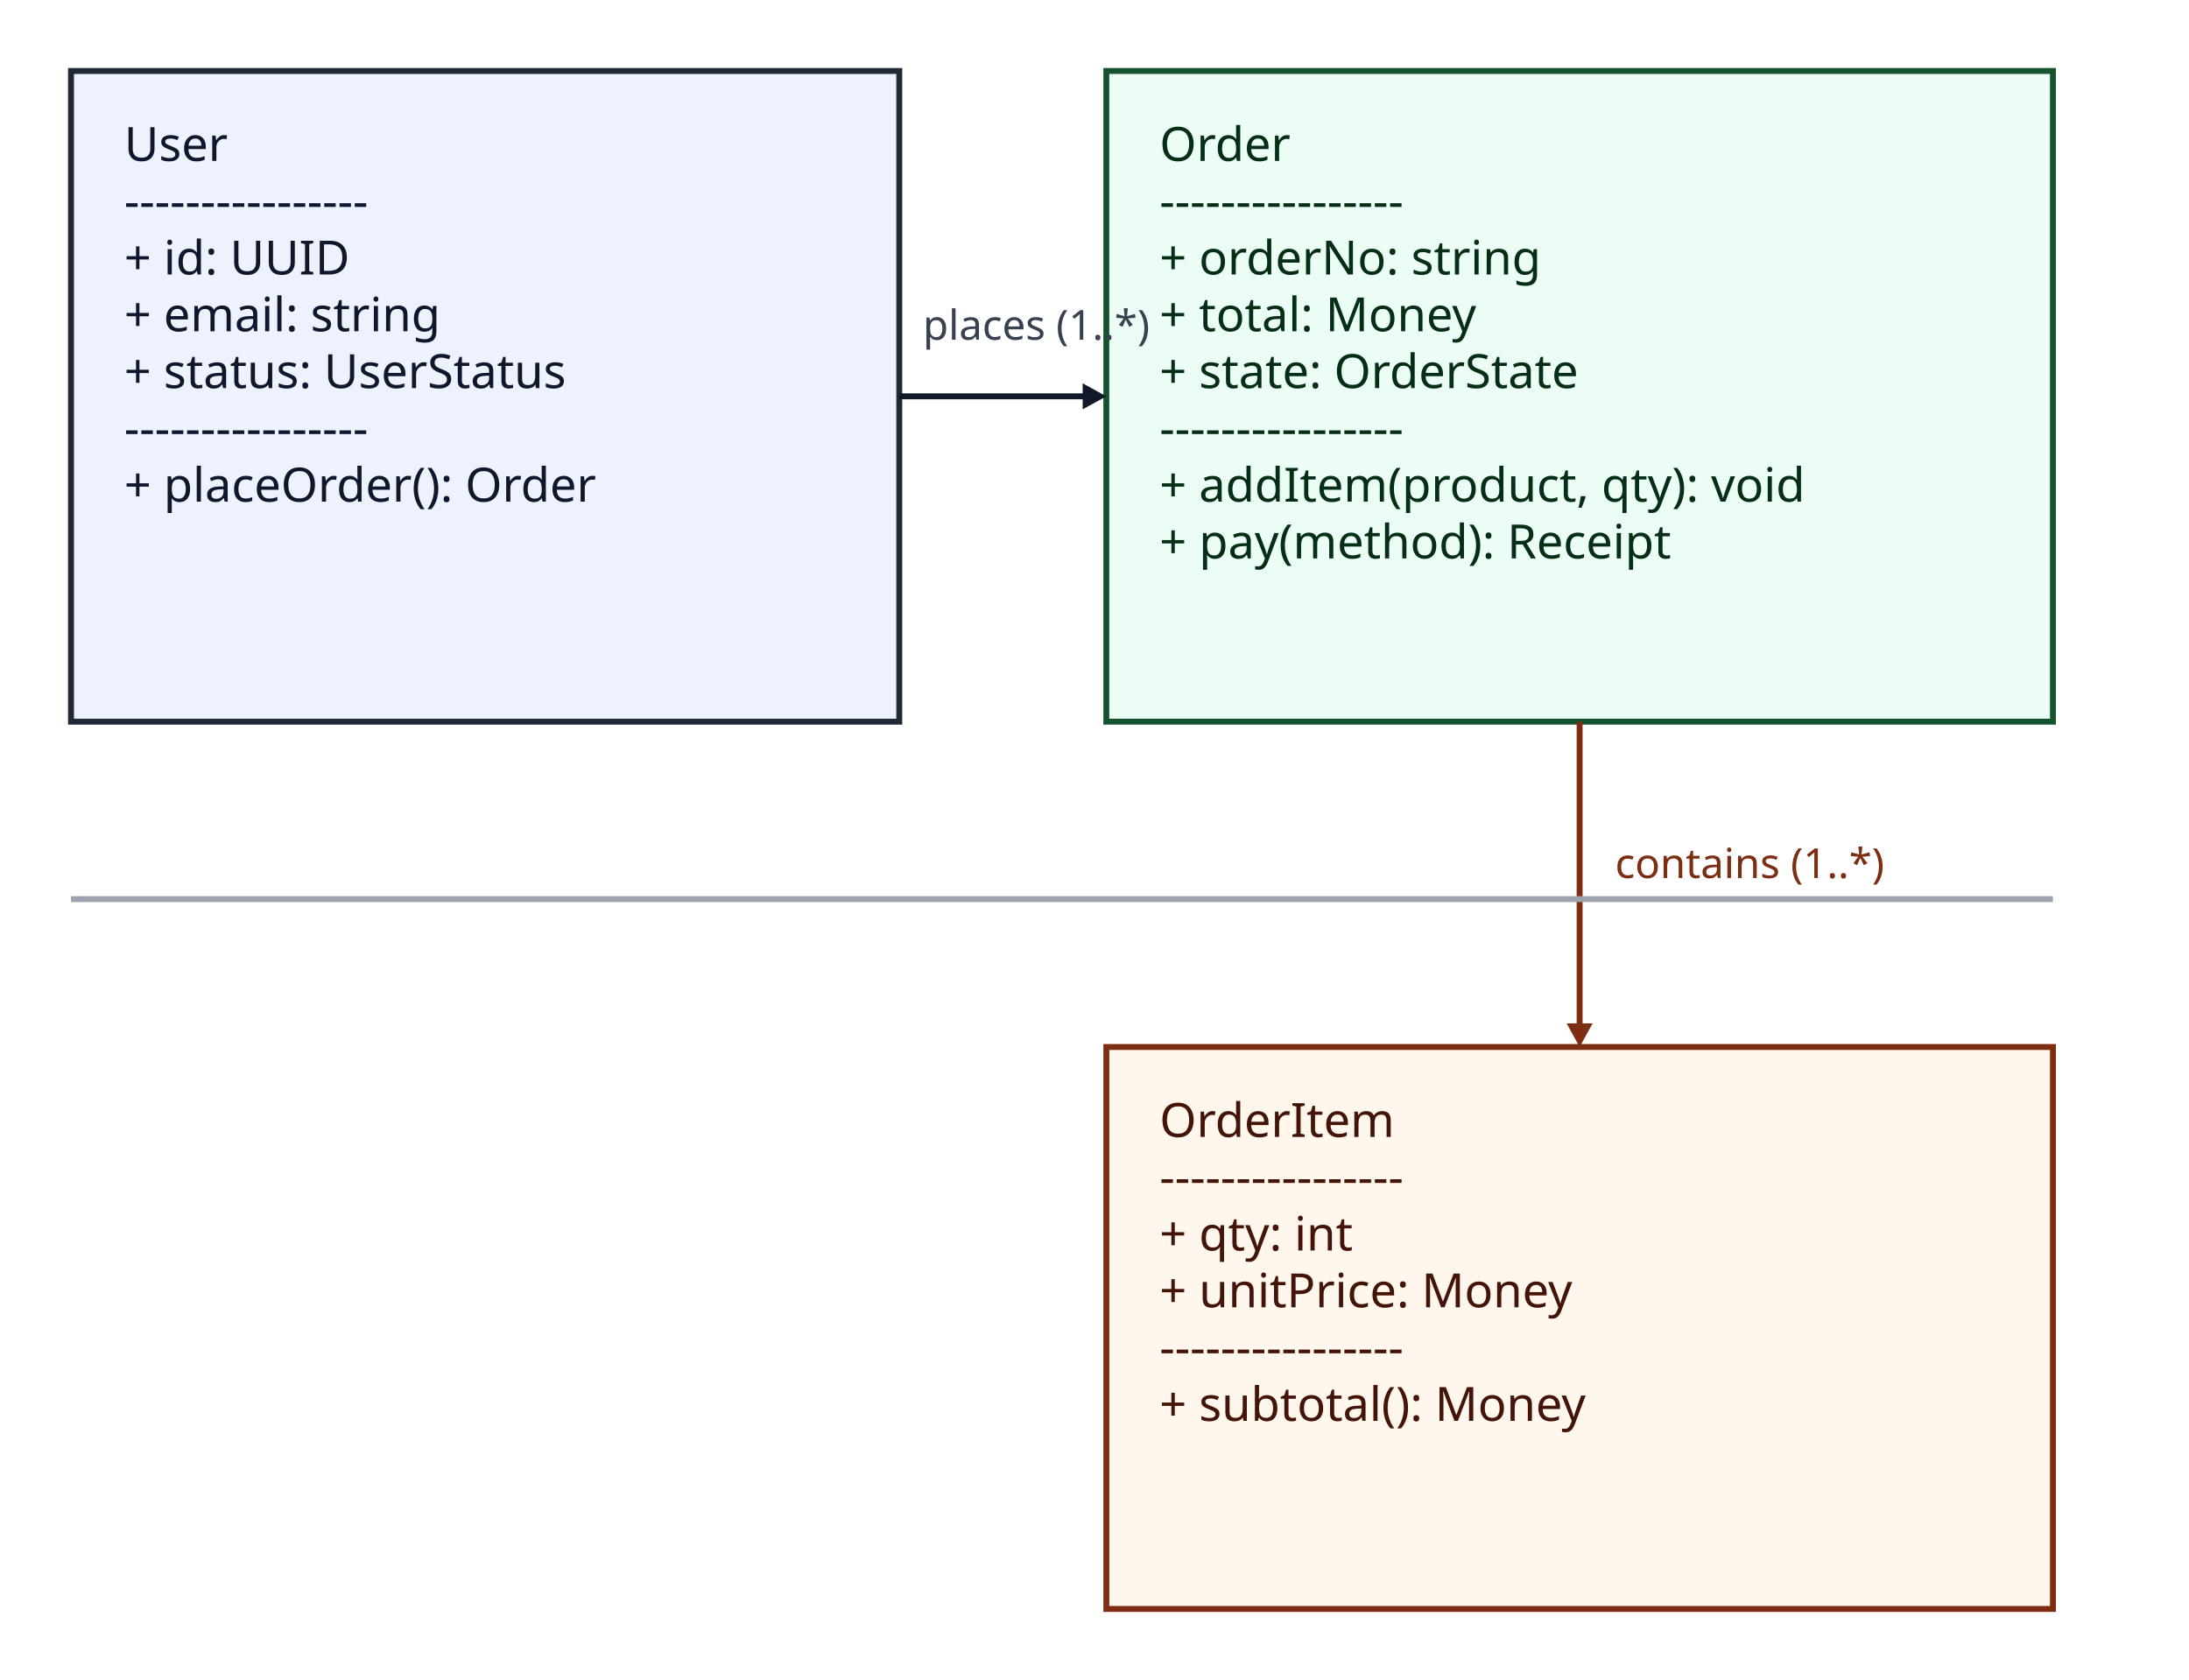
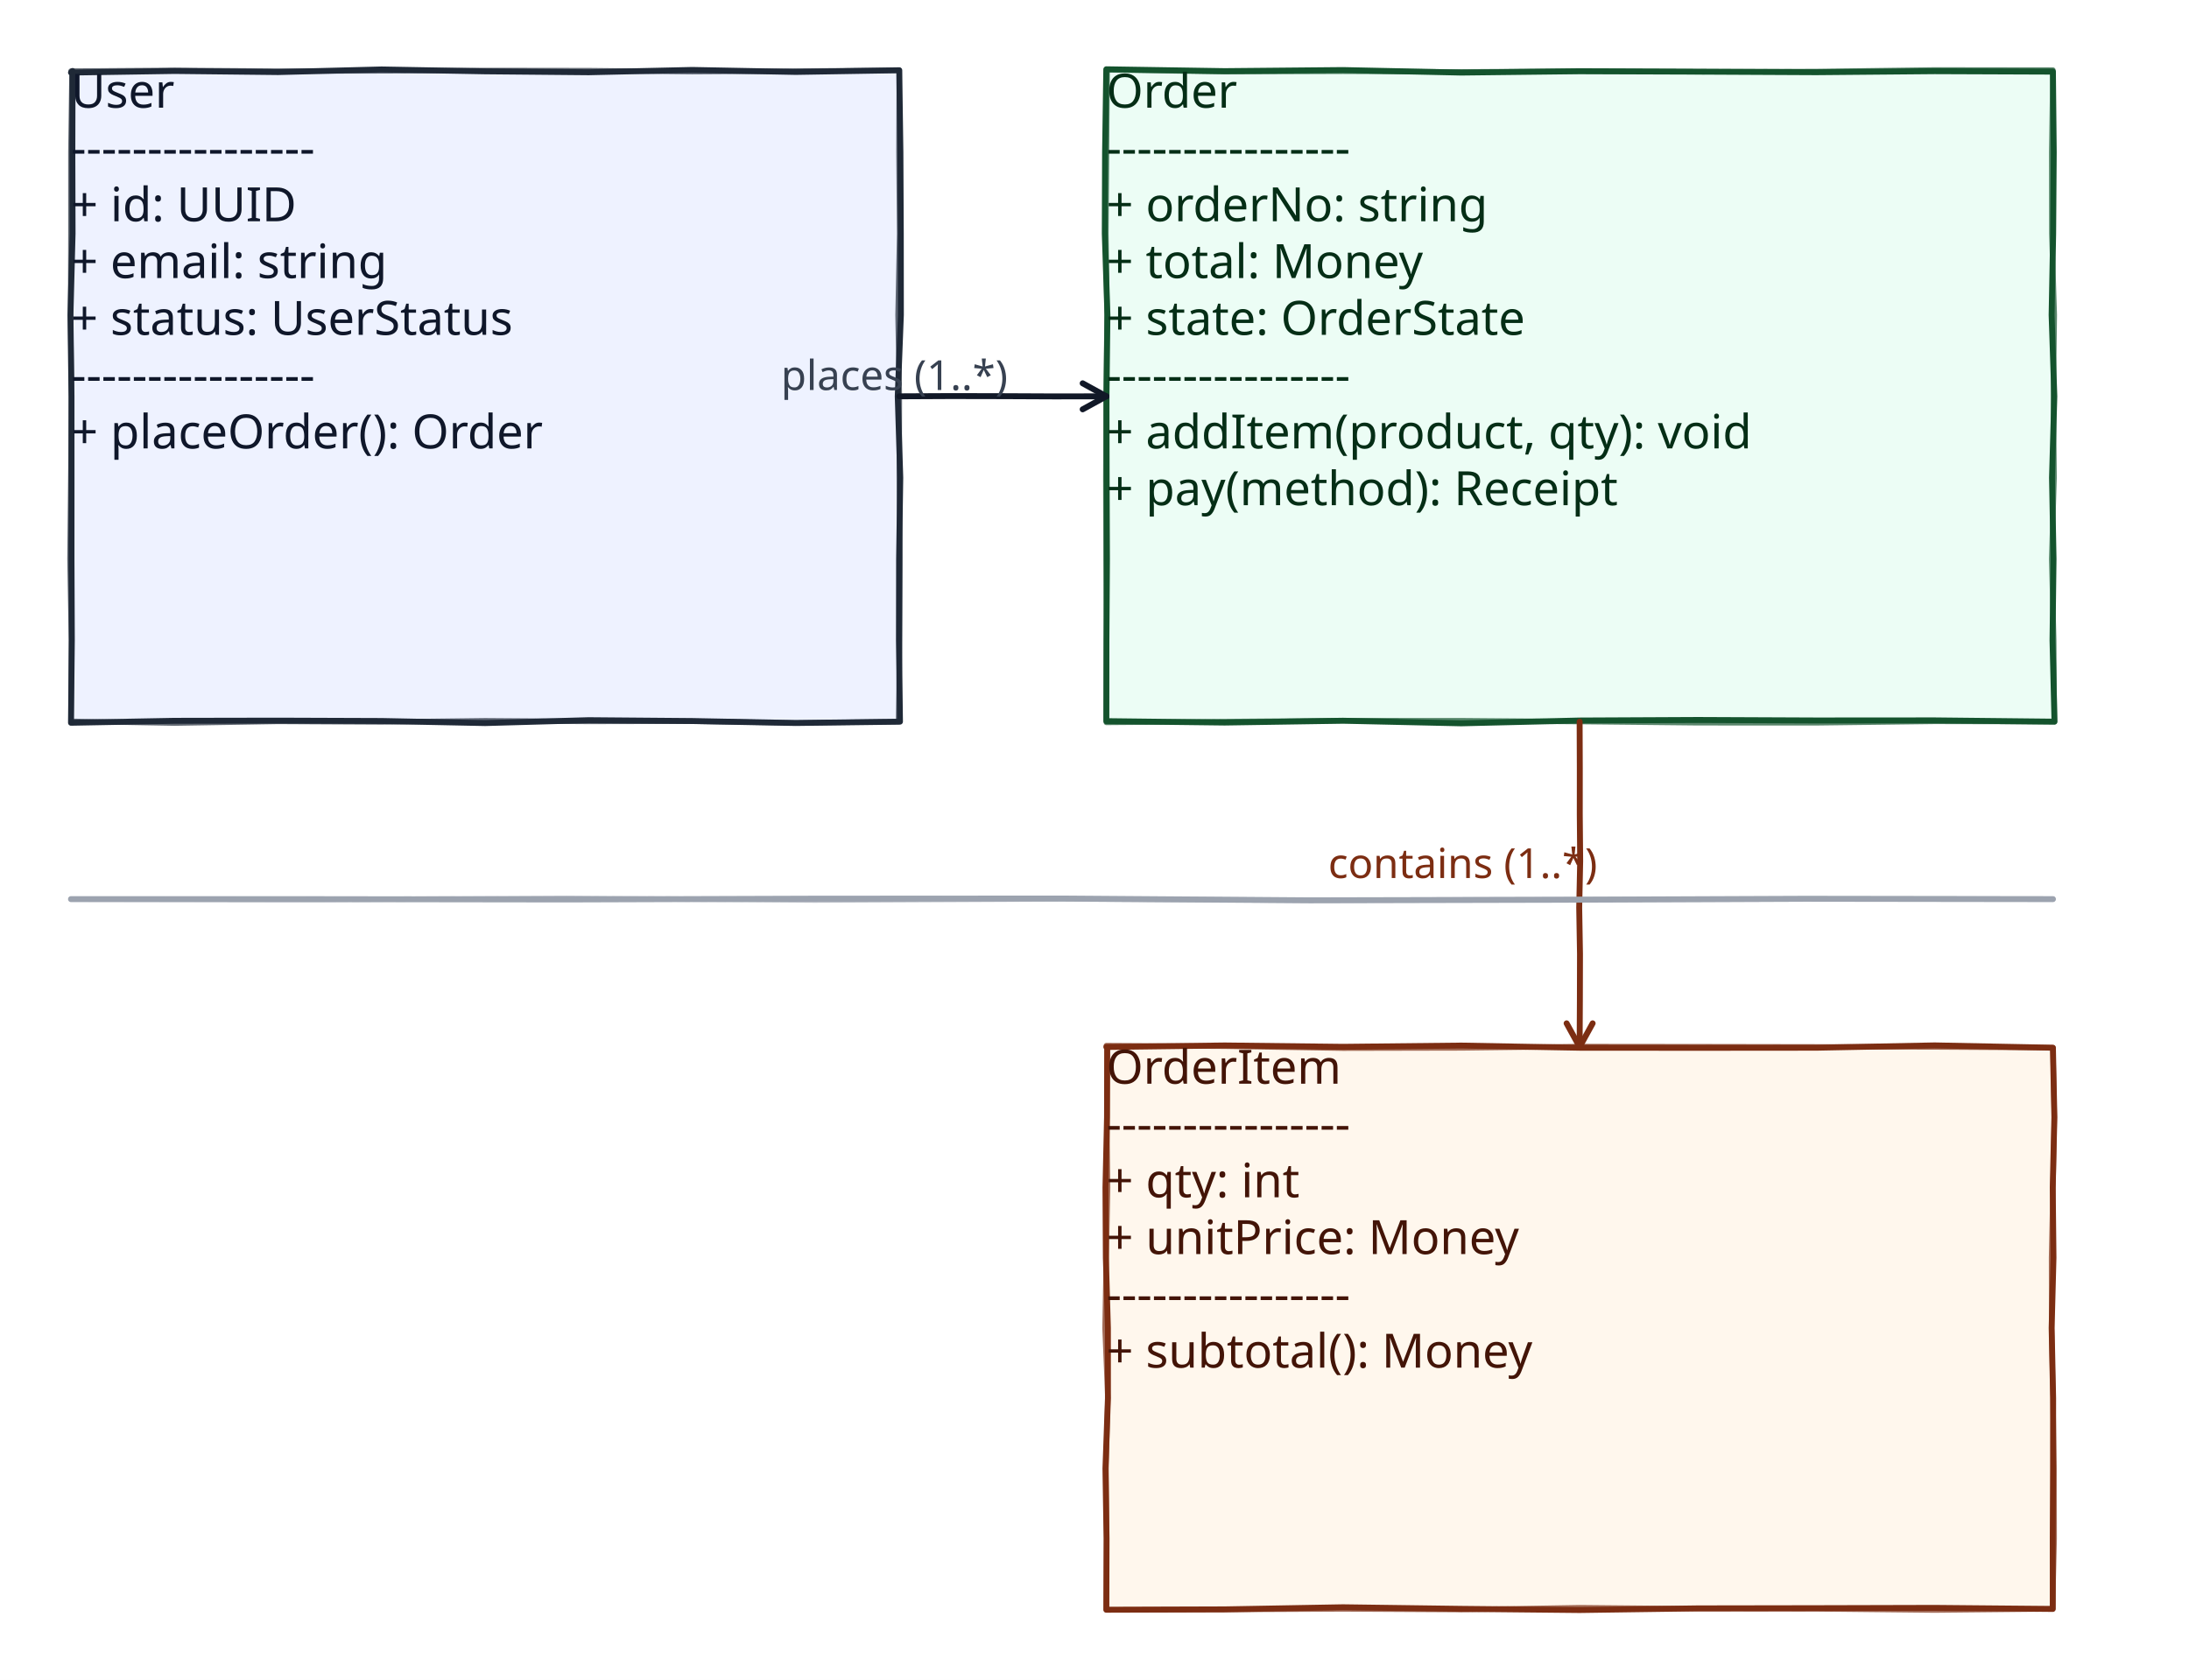
<svg xmlns="http://www.w3.org/2000/svg" version="1.1" width="740" height="568" viewBox="0 0 740 568">
  <rect x="0" y="0" width="740" height="568" fill="#ffffff" />
-   <rect x="24" y="24" width="280" height="220" stroke="#1f2937" fill="#eef2ff" stroke-width="2" opacity="1" />
-   <text x="42" y="42" font-family="Noto Sans JP, sans-serif" font-size="16" dominant-baseline="hanging" fill="#0f172a" opacity="1">
-     <tspan x="42" dy="0">User</tspan>
-     <tspan x="42" dy="19.2">----------------</tspan>
-     <tspan x="42" dy="19.2">+ id: UUID</tspan>
-     <tspan x="42" dy="19.2">+ email: string</tspan>
-     <tspan x="42" dy="19.2">+ status: UserStatus</tspan>
-     <tspan x="42" dy="19.2">----------------</tspan>
-     <tspan x="42" dy="19.2">+ placeOrder(): Order</tspan>
+   <g>
+     <path d="M 24 24 L 304 24 L 304 244 L 24 244 Z" fill="#eef2ff" opacity="1" stroke="none" />
+     <path d="M 24 24.533 L 59 23.995 L 94 24.371 L 129 23.48 L 164 24.116 L 199 24.431 L 234 23.645 L 269 24.322 L 304 23.751 L 304.386 51.5 L 304.518 79 L 304.545 106.5 L 303.483 134 L 304.341 161.5 L 303.941 189 L 303.893 216.5 L 304.24 244 L 269 244.453 L 234 243.787 L 199 243.499 L 164 244.477 L 129 243.775 L 94 243.652 L 59 243.714 L 24 244.371 L 24.283 216.5 L 24.171 189 L 24.181 161.5 L 24.17 134 L 23.818 106.5 L 24.534 79 L 24.461 51.5 L 24.527 24 Z" fill="none" stroke="#1f2937" stroke-width="2" opacity="1" stroke-linejoin="round" />
+     <path d="M 24 24.026 L 59 23.785 L 94 24.034 L 129 23.971 L 164 23.82 L 199 23.868 L 234 24.233 L 269 24.014 L 304 23.771 L 303.881 51.5 L 304.117 79 L 303.575 106.5 L 304.047 134 L 303.987 161.5 L 304.286 189 L 304.161 216.5 L 303.753 244 L 269 244.416 L 234 243.861 L 199 243.934 L 164 243.683 L 129 244.108 L 94 243.926 L 59 244.499 L 24 243.867 L 24.125 216.5 L 23.638 189 L 23.922 161.5 L 24.171 134 L 23.859 106.5 L 23.953 79 L 23.943 51.5 L 24.328 24 Z" fill="none" stroke="#1f2937" stroke-width="1.8" opacity="0.7" stroke-linejoin="round" />
+   </g>
+   <text x="24" y="24" font-family="Noto Sans JP, sans-serif" font-size="16" dominant-baseline="text-before-edge" fill="#0f172a" opacity="1">
+     <tspan x="24" dy="0">User</tspan>
+     <tspan x="24" dy="19.2">----------------</tspan>
+     <tspan x="24" dy="19.2">+ id: UUID</tspan>
+     <tspan x="24" dy="19.2">+ email: string</tspan>
+     <tspan x="24" dy="19.2">+ status: UserStatus</tspan>
+     <tspan x="24" dy="19.2">----------------</tspan>
+     <tspan x="24" dy="19.2">+ placeOrder(): Order</tspan>
  </text>
-   <rect x="374" y="24" width="320" height="220" stroke="#14532d" fill="#ecfdf5" stroke-width="2" opacity="1" />
-   <text x="392" y="42" font-family="Noto Sans JP, sans-serif" font-size="16" dominant-baseline="hanging" fill="#052e16" opacity="1">
-     <tspan x="392" dy="0">Order</tspan>
-     <tspan x="392" dy="19.2">----------------</tspan>
-     <tspan x="392" dy="19.2">+ orderNo: string</tspan>
-     <tspan x="392" dy="19.2">+ total: Money</tspan>
-     <tspan x="392" dy="19.2">+ state: OrderState</tspan>
-     <tspan x="392" dy="19.2">----------------</tspan>
-     <tspan x="392" dy="19.2">+ addItem(product, qty): void</tspan>
-     <tspan x="392" dy="19.2">+ pay(method): Receipt</tspan>
+   <g>
+     <path d="M 374 24 L 694 24 L 694 244 L 374 244 Z" fill="#ecfdf5" opacity="1" stroke="none" />
+     <path d="M 374 23.424 L 414 24.05 L 454 23.684 L 494 24.539 L 534 24.084 L 574 24.222 L 614 24.414 L 654 24.07 L 694 24.22 L 694.278 51.5 L 694.077 79 L 693.554 106.5 L 694.475 134 L 693.689 161.5 L 694.206 189 L 693.86 216.5 L 694.531 244 L 654 243.567 L 614 243.597 L 574 243.427 L 534 243.613 L 494 244.562 L 454 243.687 L 414 244.3 L 374 243.825 L 374.031 216.5 L 374.21 189 L 374.104 161.5 L 374.051 134 L 374.371 106.5 L 373.475 79 L 373.573 51.5 L 373.973 24 Z" fill="none" stroke="#14532d" stroke-width="2" opacity="1" stroke-linejoin="round" />
+     <path d="M 374 23.601 L 414 24.256 L 454 24.111 L 494 24.294 L 534 24.045 L 574 24.277 L 614 24.164 L 654 23.628 L 694 23.683 L 693.568 51.5 L 693.619 79 L 694.478 106.5 L 694.145 134 L 694.411 161.5 L 693.569 189 L 694.288 216.5 L 694.492 244 L 654 243.914 L 614 244.408 L 574 244.393 L 534 243.98 L 494 243.658 L 454 243.641 L 414 243.95 L 374 244.271 L 374.119 216.5 L 373.856 189 L 373.808 161.5 L 373.926 134 L 374.226 106.5 L 373.869 79 L 374.079 51.5 L 374.286 24 Z" fill="none" stroke="#14532d" stroke-width="1.8" opacity="0.7" stroke-linejoin="round" />
+   </g>
+   <text x="374" y="24" font-family="Noto Sans JP, sans-serif" font-size="16" dominant-baseline="text-before-edge" fill="#052e16" opacity="1">
+     <tspan x="374" dy="0">Order</tspan>
+     <tspan x="374" dy="19.2">----------------</tspan>
+     <tspan x="374" dy="19.2">+ orderNo: string</tspan>
+     <tspan x="374" dy="19.2">+ total: Money</tspan>
+     <tspan x="374" dy="19.2">+ state: OrderState</tspan>
+     <tspan x="374" dy="19.2">----------------</tspan>
+     <tspan x="374" dy="19.2">+ addItem(product, qty): void</tspan>
+     <tspan x="374" dy="19.2">+ pay(method): Receipt</tspan>
  </text>
-   <rect x="374" y="354" width="320" height="190" stroke="#7c2d12" fill="#fff7ed" stroke-width="2" opacity="1" />
-   <text x="392" y="372" font-family="Noto Sans JP, sans-serif" font-size="16" dominant-baseline="hanging" fill="#431407" opacity="1">
-     <tspan x="392" dy="0">OrderItem</tspan>
-     <tspan x="392" dy="19.2">----------------</tspan>
-     <tspan x="392" dy="19.2">+ qty: int</tspan>
-     <tspan x="392" dy="19.2">+ unitPrice: Money</tspan>
-     <tspan x="392" dy="19.2">----------------</tspan>
-     <tspan x="392" dy="19.2">+ subtotal(): Money</tspan>
+   <g>
+     <path d="M 374 354 L 694 354 L 694 544 L 374 544 Z" fill="#fff7ed" opacity="1" stroke="none" />
+     <path d="M 374 353.996 L 414 353.479 L 454 353.94 L 494 353.519 L 534 354.25 L 574 354.279 L 614 354.244 L 654 353.457 L 694 354.24 L 694.488 377.75 L 693.935 401.5 L 694.186 425.25 L 693.567 449 L 694.069 472.75 L 694.047 496.5 L 693.939 520.25 L 693.951 544 L 654 543.641 L 614 543.743 L 574 543.805 L 534 544.368 L 494 543.969 L 454 543.43 L 414 544.143 L 374 544.267 L 374.073 520.25 L 373.699 496.5 L 374.541 472.75 L 374.528 449 L 373.841 425.25 L 373.708 401.5 L 374.235 377.75 L 374.297 354 Z" fill="none" stroke="#7c2d12" stroke-width="2" opacity="1" stroke-linejoin="round" />
+     <path d="M 374 353.514 L 414 353.745 L 454 354.412 L 494 354.327 L 534 353.83 L 574 353.871 L 614 353.94 L 654 354.005 L 694 354.244 L 694.484 377.75 L 694.029 401.5 L 693.518 425.25 L 693.557 449 L 694.012 472.75 L 694.405 496.5 L 694.443 520.25 L 693.881 544 L 654 544.398 L 614 543.978 L 574 543.929 L 534 543.555 L 494 544.23 L 454 544.012 L 414 544.207 L 374 544.339 L 374.127 520.25 L 373.922 496.5 L 374.504 472.75 L 373.54 449 L 373.982 425.25 L 374.447 401.5 L 374.158 377.75 L 374.282 354 Z" fill="none" stroke="#7c2d12" stroke-width="1.8" opacity="0.7" stroke-linejoin="round" />
+   </g>
+   <text x="374" y="354" font-family="Noto Sans JP, sans-serif" font-size="16" dominant-baseline="text-before-edge" fill="#431407" opacity="1">
+     <tspan x="374" dy="0">OrderItem</tspan>
+     <tspan x="374" dy="19.2">----------------</tspan>
+     <tspan x="374" dy="19.2">+ qty: int</tspan>
+     <tspan x="374" dy="19.2">+ unitPrice: Money</tspan>
+     <tspan x="374" dy="19.2">----------------</tspan>
+     <tspan x="374" dy="19.2">+ subtotal(): Money</tspan>
  </text>
-   <polyline points="304,134 366.8,134" stroke="#111827" fill="none" stroke-width="2" opacity="1" />
-   <polygon points="374,134 366,138.4 366,129.6" fill="#111827" opacity="1" />
-   <text x="312" y="104" font-family="Noto Sans JP, sans-serif" font-size="14" dominant-baseline="hanging" fill="#374151" opacity="1">
-     <tspan x="312" dy="0">places (1..*)</tspan>
+   <path d="M 304 134 L 321.5 133.917 L 339 133.95 L 356.5 134.029 L 374 134" fill="none" stroke="#111827" stroke-width="2" opacity="1" stroke-linejoin="round" stroke-linecap="round" />
+   <path d="M 374 134 L 366 138.4" fill="none" stroke="#111827" stroke-width="2" opacity="1" stroke-linejoin="round" stroke-linecap="round" />
+   <path d="M 374 134 L 366 129.6" fill="none" stroke="#111827" stroke-width="2" opacity="1" stroke-linejoin="round" stroke-linecap="round" />
+   <text x="264" y="121" font-family="Noto Sans JP, sans-serif" font-size="14" dominant-baseline="text-before-edge" fill="#374151" opacity="1">
+     <tspan x="264" dy="0">places (1..*)</tspan>
  </text>
-   <polyline points="534,244 534,346.8" stroke="#7c2d12" fill="none" stroke-width="2" opacity="1" />
-   <polygon points="534,354 529.6,346 538.4,346" fill="#7c2d12" opacity="1" />
-   <text x="546" y="286" font-family="Noto Sans JP, sans-serif" font-size="14" dominant-baseline="hanging" fill="#7c2d12" opacity="1">
-     <tspan x="546" dy="0">contains (1..*)</tspan>
+   <path d="M 534 244 L 534.059 259.714 L 534.05 275.429 L 534.189 291.143 L 533.857 306.857 L 534.123 322.571 L 534.083 338.286 L 534 354" fill="none" stroke="#7c2d12" stroke-width="2" opacity="1" stroke-linejoin="round" stroke-linecap="round" />
+   <path d="M 534 354 L 529.6 346" fill="none" stroke="#7c2d12" stroke-width="2" opacity="1" stroke-linejoin="round" stroke-linecap="round" />
+   <path d="M 534 354 L 538.4 346" fill="none" stroke="#7c2d12" stroke-width="2" opacity="1" stroke-linejoin="round" stroke-linecap="round" />
+   <text x="449" y="286" font-family="Noto Sans JP, sans-serif" font-size="14" dominant-baseline="text-before-edge" fill="#7c2d12" opacity="1">
+     <tspan x="449" dy="0">contains (1..*)</tspan>
  </text>
-   <polyline points="24,304 694,304" stroke="#9ca3af" fill="none" stroke-width="2" opacity="1" />
+   <path d="M 24 304 L 107.75 304.013 L 191.5 304.125 L 275.25 303.851 L 359 303.801 L 442.75 304.406 L 526.5 304.221 L 610.25 303.887 L 694 304" fill="none" stroke="#9ca3af" stroke-width="2" opacity="1" stroke-linejoin="round" stroke-linecap="round" />
+   <path d="M 24 304 L 107.75 304.139 L 191.5 303.717 L 275.25 304.331 L 359 303.944 L 442.75 304.387 L 526.5 304.149 L 610.25 303.979 L 694 304" fill="none" stroke="#9ca3af" stroke-width="1.8" opacity="0.7" stroke-linejoin="round" stroke-linecap="round" />
</svg>
